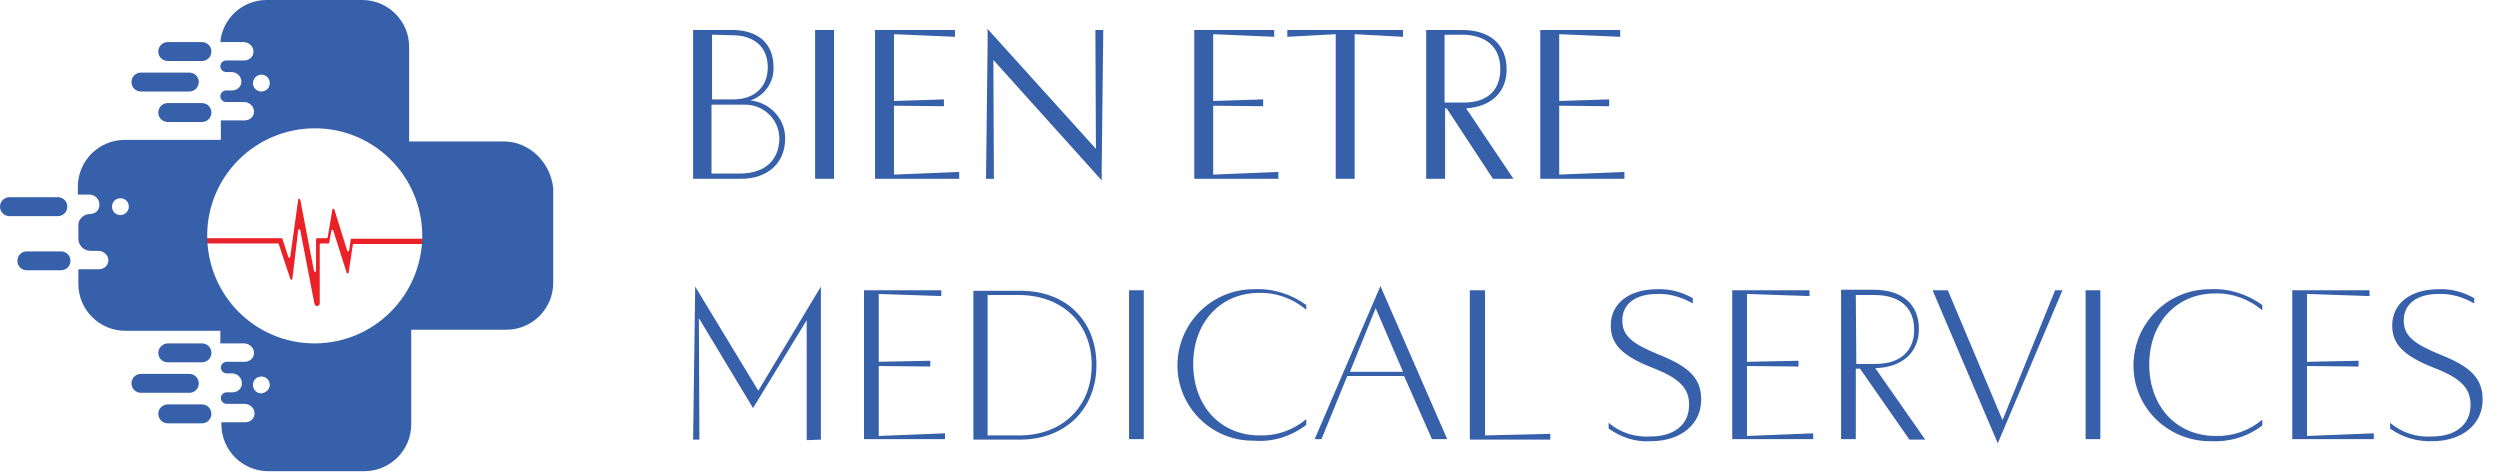
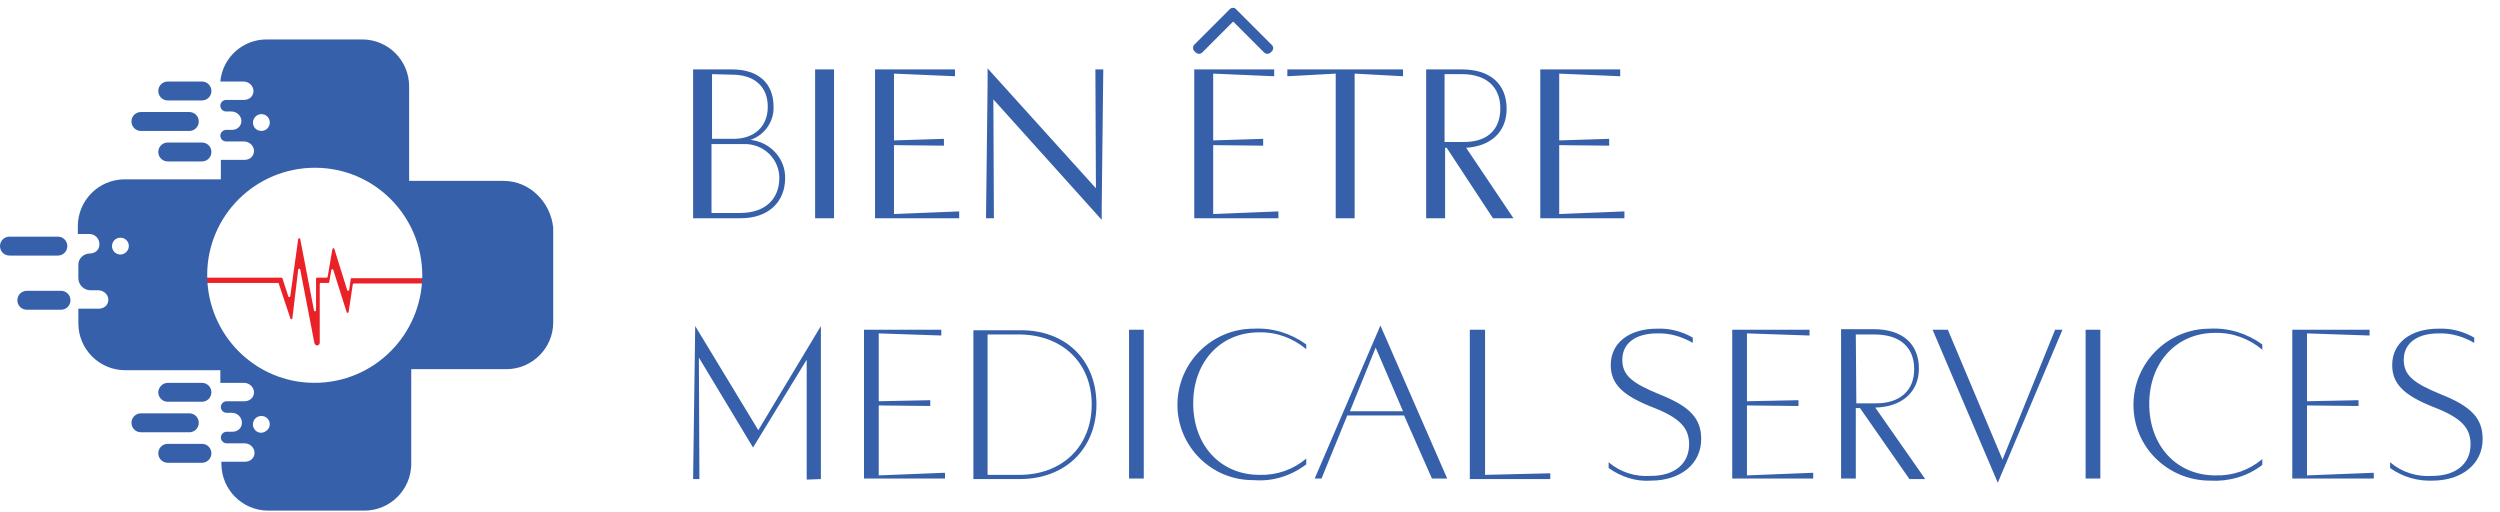
- <svg xmlns="http://www.w3.org/2000/svg" version="1.1" id="Layer_1" x="0px" y="0px" viewBox="0 0 475.4 89.8" style="enable-background:new 0 0 475.4 89.8;" xml:space="preserve">
+ <svg xmlns="http://www.w3.org/2000/svg" version="1.1" id="Layer_1" x="0px" y="0px" viewBox="0 0 475.4 97.3" style="enable-background:new 0 0 475.4 97.3;" xml:space="preserve">
  <style type="text/css">
	.st0{fill:#3760AA;}
	.st1{fill:#EA2127;}
</style>
-   <path class="st0" d="M462.5,83.9c5.7,0,9.6-3.2,9.6-7.9c0-3.9-2.1-6.2-7.9-8.5c-5.4-2.2-7.1-3.7-7.1-6.6c0-3.1,2.5-5,6.6-5  c2.4-0.1,4.7,0.6,6.8,1.8v-1c-2.1-1.2-4.4-1.8-6.8-1.7c-5.3,0-8.8,2.7-8.8,6.9c0,3.6,2.2,5.8,8.1,8.1c5.1,2,6.8,3.9,6.8,7  c0,3.7-2.8,6-7.3,6c-2.9,0.2-5.8-0.7-8-2.6v1.1C456.9,83.2,459.7,84,462.5,83.9 M438.7,82.9V69.6l9.8,0.1v-1.1l-9.8,0.2V55.9  l11.9,0.4v-1.1h-14.7v28.3h15.5v-1.1L438.7,82.9z M420.3,83.9c3.5,0.2,7.1-0.8,9.9-3v-1.1c-2.5,2.1-5.6,3.2-8.9,3.1  c-7.4,0-12.6-5.6-12.6-13.6c0-7.9,5.2-13.5,12.5-13.5c3.3-0.1,6.5,1.1,9,3.2V58c-2.9-2.1-6.4-3.2-10-3c-8,0-14.5,6.5-14.5,14.5  S412.2,83.9,420.3,83.9L420.3,83.9L420.3,83.9 M399.4,55.2h-2.8v28.3h2.8V55.2z M379.9,84.3l12.3-29.1h-1.4l-10,24.7l-10.4-24.7  h-2.9L379.9,84.3z M352.9,56.1h3.5c5,0,7.6,2.5,7.6,6.6s-2.7,6.5-7.3,6.5H353L352.9,56.1z M363.1,83.6h3l-9.5-13.6  c5.1-0.1,8.3-3,8.3-7.4c0-4.7-3.1-7.5-8.6-7.5h-6.2v28.4h2.8V70.1h0.8L363.1,83.6z M332.2,82.9V69.6l9.8,0.1v-1.1l-9.8,0.2V55.9  l11.9,0.4v-1.1h-14.7v28.3h15.4v-1.1L332.2,82.9z M313.9,83.9c5.7,0,9.6-3.2,9.6-7.9c0-3.9-2.1-6.2-7.9-8.5  c-5.4-2.2-7.1-3.7-7.1-6.6c0-3.1,2.5-5,6.6-5c2.4-0.1,4.7,0.6,6.8,1.8v-1c-2.1-1.2-4.4-1.8-6.8-1.7c-5.3,0-8.8,2.7-8.8,6.9  c0,3.6,2.2,5.8,8.1,8.1c5.1,2,6.8,3.9,6.8,7c0,3.7-2.8,6-7.3,6c-2.9,0.2-5.8-0.7-8-2.6v1.1C308.3,83.2,311.1,84.1,313.9,83.9   M282.4,82.8V55.2h-2.9v28.4h15.3v-1.1L282.4,82.8z M256.7,70.7l4.9-12.1l5.2,12.1H256.7z M272.3,83.5h2.9l-12.7-29.1l-12.5,29.1  h1.3l4.9-12h10.8L272.3,83.5z M238.4,83.8c3.6,0.3,7.1-0.8,10-3v-1.1c-2.5,2.1-5.6,3.2-8.9,3.1c-7.4,0-12.6-5.6-12.6-13.6  c0-7.9,5.2-13.5,12.5-13.5c3.3-0.1,6.5,1.1,9,3.2V58c-2.9-2.1-6.4-3.2-10-3c-8,0-14.5,6.5-14.5,14.5  C223.9,77.4,230.4,83.9,238.4,83.8L238.4,83.8 M217.5,55.2h-2.8v28.3h2.8V55.2z M193.8,82.8h-6V56.1h5.9c8.3,0,13.9,5.4,13.9,13.3  S202.1,82.8,193.8,82.8 M193.9,55.3h-8.8v28.3h8.8c8.7,0,14.6-5.8,14.6-14.2S202.7,55.2,193.9,55.3 M167.1,82.9V69.6l9.8,0.1v-1.1  l-9.8,0.2V55.9l11.9,0.4v-1.1h-14.7v28.3h15.4v-1.1L167.1,82.9z M156.1,83.6V54.5l-11.9,19.8l-12-19.8l-0.4,29.1h1.2l-0.1-23.1  l10.3,17.1l10.2-16.7v22.8L156.1,83.6z M296.5,33.2V20.1l9.5,0.1v-1.3l-9.5,0.3V6.5l11.6,0.5V5.7h-15.2V34h16v-1.3L296.5,33.2z   M278,6.6c4.6,0,7.3,2.4,7.3,6.5s-2.5,6.4-6.9,6.4h-3.7V6.6H278z M283.9,34h3.9l-9-13.4c4.8-0.3,7.7-3.1,7.7-7.4  c0-4.8-3.2-7.5-8.5-7.5h-6.8V34h3.6V20.6h0.3L283.9,34z M266.8,5.7h-22V7l9.2-0.5V34h3.6V6.5l9.2,0.5L266.8,5.7z M230.7,33.2V20.1  l9.5,0.1v-1.3l-9.5,0.3V6.5l11.6,0.5V5.7h-15.2V34h16v-1.3L230.7,33.2z M208.3,5.7l0.1,22.6L187.8,5.5v3.1L187.5,34h1.5l-0.1-22.6  l20.6,22.9V32l0.3-26.3L208.3,5.7z M170,33.2V20.1l9.5,0.1v-1.3l-9.5,0.3V6.5l11.6,0.5V5.7h-15.2V34h16v-1.3L170,33.2z M158.6,5.7  H155V34h3.6V5.7z M140.7,33h-5.4V19.9h6.2c3.6-0.1,6.6,2.7,6.7,6.3c0,0.1,0,0.2,0,0.3C148.1,30.4,145.5,33,140.7,33 M139.2,6.7  c4.3,0,6.8,2.3,6.8,6.1s-2.6,6.1-6.5,6.1h-4.1V6.6L139.2,6.7z M142.7,19.1c2.7-0.9,4.5-3.5,4.4-6.3c0-4.5-2.9-7.1-7.9-7.1h-7.4V34  h9.1c5.2,0,8.4-3.1,8.4-7.6C149.4,22.7,146.5,19.5,142.7,19.1" />
-   <path class="st1" d="M104.6,45.6v0.6c0,0.1-0.1,0.2-0.2,0.2h0h-5c-0.1,0-0.1-0.1-0.2-0.1l-0.3-2.1c0-0.1-0.1-0.2-0.2-0.2  c-0.1,0-0.2,0.1-0.2,0.2l-2.4,7.7c0,0.1-0.1,0.2-0.2,0.2c-0.1,0-0.2-0.1-0.2-0.2l-0.9-5.3c0-0.1-0.1-0.1-0.2-0.1h-1.8  c-0.1,0-0.2-0.1-0.2-0.2v0l0,0v-6c0-0.1-0.1-0.2-0.2-0.2c-0.1,0-0.2,0.1-0.2,0.2l-2.6,13.5c0,0.1-0.1,0.2-0.2,0.2  c-0.1,0-0.2-0.1-0.2-0.2L88,42.9c0-0.1-0.1-0.2-0.2-0.2c-0.1,0-0.2,0.1-0.2,0.2l-1.1,3.4c0,0.1-0.1,0.1-0.2,0.1h-19  c-0.1,0-0.1,0.1-0.2,0.1l-0.8,5.3c0,0.1-0.1,0.2-0.2,0.2c-0.1,0-0.2-0.1-0.2-0.2l-2.5-7.9c0-0.1-0.1-0.2-0.2-0.2  c-0.1,0-0.2,0.1-0.2,0.2l-0.4,2.3c0,0.1-0.1,0.1-0.2,0.1H61c-0.1,0-0.2,0.1-0.2,0.2v0l0,0v11.2c0,0.3-0.3,0.5-0.5,0.5  c-0.2,0-0.4-0.2-0.5-0.4l-2.7-14c0-0.1-0.1-0.2-0.2-0.2c-0.1,0-0.2,0.1-0.2,0.2L55.6,53c0,0.1-0.1,0.2-0.2,0.2  c-0.1,0-0.2-0.1-0.2-0.2L53,46.4c0-0.1-0.1-0.1-0.2-0.1H35.2c-0.1,0-0.2-0.1-0.2-0.2l0,0l0,0v-0.6c0-0.1,0.1-0.2,0.2-0.2h0h18.3  c0.1,0,0.1,0,0.2,0.1l1.1,3.4c0,0.1,0.1,0.2,0.2,0.2c0.1,0,0.2-0.1,0.2-0.2l1.5-10.8c0-0.1,0.1-0.2,0.2-0.2c0.1,0,0.2,0.1,0.2,0.2  l2.6,13.5c0,0.1,0.1,0.2,0.2,0.2c0.1,0,0.2-0.1,0.2-0.2v-6c0-0.1,0.1-0.2,0.2-0.2h0h1.8c0.1,0,0.1-0.1,0.2-0.1l0.9-5.3  c0-0.1,0.1-0.2,0.2-0.2c0.1,0,0.2,0.1,0.2,0.2l2.4,7.7c0,0.1,0.1,0.2,0.2,0.2c0.1,0,0.2-0.1,0.2-0.2l0.3-2.1c0-0.1,0.1-0.1,0.2-0.1  h19.2c0.1,0,0.1,0,0.2-0.1l2.2-6.6c0-0.1,0.1-0.2,0.2-0.2c0.1,0,0.2,0.1,0.2,0.2l1.3,9.2c0,0.1,0.1,0.2,0.2,0.2  c0.1,0,0.2-0.1,0.2-0.2l2.7-14c0.1-0.3,0.4-0.4,0.6-0.4c0.2,0.1,0.4,0.2,0.4,0.5v11.1c0,0.1,0.1,0.2,0.2,0.2h0h1.7  c0.1,0,0.1,0.1,0.2,0.1l0.4,2.3c0,0.1,0.1,0.2,0.2,0.2c0.1,0,0.2-0.1,0.2-0.2l2.5-7.9c0-0.1,0.1-0.2,0.2-0.2c0.1,0,0.2,0.1,0.2,0.2  l0.8,5.3c0,0.1,0.1,0.1,0.2,0.1h4.2C104.5,45.3,104.6,45.4,104.6,45.6C104.6,45.5,104.6,45.5,104.6,45.6L104.6,45.6z" />
-   <path class="st0" d="M95.8,26.9h-18v-18c0-4.9-4-8.9-8.9-8.9l0,0H50.7c-4.6,0-8.4,3.5-8.8,8h4.4c1,0,1.9,0.8,1.9,1.8c0,0,0,0,0,0  l0,0c0,1-0.8,1.7-1.8,1.7h-3.4c-0.6,0-1.1,0.5-1.1,1.1s0.5,1.1,1.1,1.1h1c1,0,1.9,0.8,1.9,1.8c0,0,0,0,0,0l0,0c0,1-0.8,1.7-1.8,1.7  h-1.1c-0.6,0-1.1,0.5-1.1,1.1s0.5,1.1,1.1,1.1h3.4c1,0,1.9,0.8,1.9,1.8c0,0,0,0,0,0l0,0c0,1-0.8,1.7-1.8,1.7h-4.5v3.7H23.7  c-4.9,0-8.9,4-8.9,8.9v1.5H17c1,0,1.9,0.8,1.9,1.9c0,0,0,0,0,0.1c0,1-0.8,1.7-1.8,1.7c-1.2,0-2.3,1-2.2,2.3v2.4c0,1.2,1,2.3,2.3,2.3  l0,0h1.5c1,0,1.9,0.8,1.9,1.8l0,0l0,0c0,1-0.8,1.7-1.8,1.7h-3.9V54c0,4.9,4,8.9,8.9,8.9l0,0h18.1v2.4h4.5c1,0,1.9,0.8,1.9,1.8v0l0,0  c0,1-0.8,1.7-1.8,1.7h-3.4c-0.6,0-1.1,0.5-1.1,1.1c0,0.6,0.5,1.1,1.1,1.1h1c1,0,1.9,0.8,1.9,1.9l0,0c0,1-0.8,1.7-1.8,1.7h-1.1  c-0.6,0-1.1,0.5-1.1,1.1c0,0.6,0.5,1.1,1.1,1.1h3.4c1,0,1.9,0.8,1.9,1.8v0l0,0c0,1-0.8,1.7-1.8,1.7h-4.5v0.4c0,4.9,4,8.9,8.9,8.9  h18.3c4.9,0,8.9-4,8.9-8.9v-18h18.1c4.9,0,8.9-4,8.9-8.9V35.8C104.7,30.9,100.7,26.9,95.8,26.9z M49.7,14.2c0.9,0,1.6,0.7,1.6,1.6  s-0.7,1.6-1.6,1.6c-0.9,0-1.6-0.7-1.6-1.6v0l0,0C48.1,15,48.8,14.2,49.7,14.2z M22.9,40.9c-0.9,0-1.6-0.7-1.6-1.6  c0-0.9,0.7-1.6,1.6-1.6s1.6,0.7,1.6,1.6C24.5,40.1,23.8,40.9,22.9,40.9L22.9,40.9z M49.7,74.8c-0.9,0-1.6-0.7-1.6-1.6  c0-0.9,0.7-1.6,1.6-1.6c0.9,0,1.6,0.7,1.6,1.6C51.3,74,50.6,74.7,49.7,74.8L49.7,74.8z M59.8,65.3c-11.3,0-20.4-9.2-20.4-20.5  c0-11.3,9.2-20.4,20.5-20.4c11.3,0,20.4,9.2,20.4,20.5C80.2,56.2,71.1,65.3,59.8,65.3L59.8,65.3z" />
-   <path class="st0" d="M31.9,8h6.5c1,0,1.8,0.8,1.8,1.8v0c0,1-0.8,1.8-1.8,1.8h-6.5c-1,0-1.8-0.8-1.8-1.8v0C30.1,8.8,30.9,8,31.9,8z" />
-   <path class="st0" d="M26.8,13.8H36c1,0,1.8,0.8,1.8,1.8v0c0,1-0.8,1.8-1.8,1.8h-9.2c-1,0-1.8-0.8-1.8-1.8v0  C25,14.6,25.8,13.8,26.8,13.8z" />
-   <path class="st0" d="M31.9,19.6h6.5c1,0,1.8,0.8,1.8,1.8v0c0,1-0.8,1.8-1.8,1.8h-6.5c-1,0-1.8-0.8-1.8-1.8v0  C30.1,20.4,30.9,19.6,31.9,19.6z" />
-   <path class="st0" d="M1.8,37.5H11c1,0,1.8,0.8,1.8,1.8v0c0,1-0.8,1.8-1.8,1.8H1.8c-1,0-1.8-0.8-1.8-1.8v0C0,38.3,0.8,37.5,1.8,37.5z  " />
-   <path class="st0" d="M5.1,47.8h6.5c1,0,1.8,0.8,1.8,1.8v0c0,1-0.8,1.8-1.8,1.8H5.1c-1,0-1.8-0.8-1.8-1.8v0  C3.3,48.6,4.1,47.8,5.1,47.8z" />
-   <path class="st0" d="M31.9,65.3h6.5c1,0,1.8,0.8,1.8,1.8v0c0,1-0.8,1.8-1.8,1.8h-6.5c-1,0-1.8-0.8-1.8-1.8v0  C30.1,66.2,30.9,65.3,31.9,65.3z" />
-   <path class="st0" d="M26.8,71.1H36c1,0,1.8,0.8,1.8,1.8v0c0,1-0.8,1.8-1.8,1.8h-9.2c-1,0-1.8-0.8-1.8-1.8v0  C25,71.9,25.8,71.1,26.8,71.1z" />
-   <path class="st0" d="M31.9,76.9h6.5c1,0,1.8,0.8,1.8,1.8v0c0,1-0.8,1.8-1.8,1.8h-6.5c-1,0-1.8-0.8-1.8-1.8v0  C30.1,77.7,30.9,76.9,31.9,76.9z" />
+   <path class="st0" d="M462.5,91.4c5.7,0,9.6-3.2,9.6-7.9c0-3.9-2.1-6.2-7.9-8.5c-5.4-2.2-7.1-3.7-7.1-6.6c0-3.1,2.5-5,6.6-5  c2.4-0.1,4.7,0.6,6.8,1.8v-1c-2.1-1.2-4.4-1.8-6.8-1.7c-5.3,0-8.8,2.7-8.8,6.9c0,3.6,2.2,5.8,8.1,8.1c5.1,2,6.8,3.9,6.8,7  c0,3.7-2.8,6-7.3,6c-2.9,0.2-5.8-0.7-8-2.6V89C456.9,90.7,459.7,91.5,462.5,91.4 M438.7,90.4V77.1l9.8,0.1v-1.1l-9.8,0.2V63.4  l11.9,0.4v-1.1h-14.7V91h15.5v-1.1L438.7,90.4z M420.3,91.4c3.5,0.2,7.1-0.8,9.9-3v-1.1c-2.5,2.1-5.6,3.2-8.9,3.1  c-7.4,0-12.6-5.6-12.6-13.6c0-7.9,5.2-13.5,12.5-13.5c3.3-0.1,6.5,1.1,9,3.2v-1c-2.9-2.1-6.4-3.2-10-3c-8,0-14.5,6.5-14.5,14.5  S412.2,91.4,420.3,91.4L420.3,91.4L420.3,91.4 M399.4,62.7h-2.8V91h2.8V62.7z M379.9,91.8l12.3-29.1h-1.4l-10,24.7l-10.4-24.7h-2.9  L379.9,91.8z M352.9,63.6h3.5c5,0,7.6,2.5,7.6,6.6s-2.7,6.5-7.3,6.5H353L352.9,63.6z M363.1,91.1h3l-9.5-13.6c5.1-0.1,8.3-3,8.3-7.4  c0-4.7-3.1-7.5-8.6-7.5h-6.2V91h2.8V77.6h0.8L363.1,91.1z M332.2,90.4V77.1l9.8,0.1v-1.1l-9.8,0.2V63.4l11.9,0.4v-1.1h-14.7V91h15.4  v-1.1L332.2,90.4z M313.9,91.4c5.7,0,9.6-3.2,9.6-7.9c0-3.9-2.1-6.2-7.9-8.5c-5.4-2.2-7.1-3.7-7.1-6.6c0-3.1,2.5-5,6.6-5  c2.4-0.1,4.7,0.6,6.8,1.8v-1c-2.1-1.2-4.4-1.8-6.8-1.7c-5.3,0-8.8,2.7-8.8,6.9c0,3.6,2.2,5.8,8.1,8.1c5.1,2,6.8,3.9,6.8,7  c0,3.7-2.8,6-7.3,6c-2.9,0.2-5.8-0.7-8-2.6V89C308.3,90.7,311.1,91.6,313.9,91.4 M282.4,90.3V62.7h-2.9v28.4h15.3V90L282.4,90.3z   M256.7,78.2l4.9-12.1l5.2,12.1H256.7z M272.3,91h2.9l-12.7-29.1L250,91h1.3l4.9-12H267L272.3,91z M238.4,91.3c3.6,0.3,7.1-0.8,10-3  v-1.1c-2.5,2.1-5.6,3.2-8.9,3.1c-7.4,0-12.6-5.6-12.6-13.6c0-7.9,5.2-13.5,12.5-13.5c3.3-0.1,6.5,1.1,9,3.2v-0.9  c-2.9-2.1-6.4-3.2-10-3c-8,0-14.5,6.5-14.5,14.5C223.9,84.9,230.4,91.4,238.4,91.3L238.4,91.3 M217.5,62.7h-2.8V91h2.8V62.7z   M193.8,90.3h-6V63.6h5.9c8.3,0,13.9,5.4,13.9,13.3S202.1,90.3,193.8,90.3 M193.9,62.8h-8.8v28.3h8.8c8.7,0,14.6-5.8,14.6-14.2  S202.7,62.7,193.9,62.8 M167.1,90.4V77.1l9.8,0.1v-1.1l-9.8,0.2V63.4l11.9,0.4v-1.1h-14.7V91h15.4v-1.1L167.1,90.4z M156.1,91.1V62  l-11.9,19.8l-12-19.8l-0.4,29.1h1.2L132.9,68l10.3,17.1l10.2-16.7v22.8L156.1,91.1z M296.5,40.7V27.6l9.5,0.1v-1.3l-9.5,0.3V14  l11.6,0.5v-1.3h-15.2v28.3h16v-1.3L296.5,40.7z M278,14.1c4.6,0,7.3,2.4,7.3,6.5s-2.5,6.4-6.9,6.4h-3.7V14.1H278z M283.9,41.5h3.9  l-9-13.4c4.8-0.3,7.7-3.1,7.7-7.4c0-4.8-3.2-7.5-8.5-7.5h-6.8v28.3h3.6V28.1h0.3L283.9,41.5z M266.8,13.2h-22v1.3L254,14v27.5h3.6  V14l9.2,0.5V13.2z M230.7,40.7V27.6l9.5,0.1v-1.3l-9.5,0.3V14l11.6,0.5v-1.3h-15.2v28.3h16v-1.3L230.7,40.7z M208.3,13.2l0.1,22.6  L187.8,13v3.1l-0.3,25.4h1.5l-0.1-22.6l20.6,22.9v-2.3l0.3-26.3L208.3,13.2z M170,40.7V27.6l9.5,0.1v-1.3l-9.5,0.3V14l11.6,0.5v-1.3  h-15.2v28.3h16v-1.3L170,40.7z M158.6,13.2H155v28.3h3.6V13.2z M140.7,40.5h-5.4V27.4h6.2c3.6-0.1,6.6,2.7,6.7,6.3  c0,0.1,0,0.2,0,0.3C148.1,37.9,145.5,40.5,140.7,40.5 M139.2,14.2c4.3,0,6.8,2.3,6.8,6.1s-2.6,6.1-6.5,6.1h-4.1V14.1L139.2,14.2z   M142.7,26.6c2.7-0.9,4.5-3.5,4.4-6.3c0-4.5-2.9-7.1-7.9-7.1h-7.4v28.3h9.1c5.2,0,8.4-3.1,8.4-7.6C149.4,30.2,146.5,27,142.7,26.6" />
+   <path class="st1" d="M104.6,53.1v0.6c0,0.1-0.1,0.2-0.2,0.2l0,0h-5c-0.1,0-0.1-0.1-0.2-0.1l-0.3-2.1c0-0.1-0.1-0.2-0.2-0.2  s-0.2,0.1-0.2,0.2l-2.4,7.7c0,0.1-0.1,0.2-0.2,0.2s-0.2-0.1-0.2-0.2l-0.9-5.3c0-0.1-0.1-0.1-0.2-0.1h-1.8c-0.1,0-0.2-0.1-0.2-0.2  l0,0l0,0v-6c0-0.1-0.1-0.2-0.2-0.2s-0.2,0.1-0.2,0.2l-2.6,13.5c0,0.1-0.1,0.2-0.2,0.2s-0.2-0.1-0.2-0.2L88,50.4  c0-0.1-0.1-0.2-0.2-0.2s-0.2,0.1-0.2,0.2l-1.1,3.4c0,0.1-0.1,0.1-0.2,0.1h-19c-0.1,0-0.1,0.1-0.2,0.1l-0.8,5.3  c0,0.1-0.1,0.2-0.2,0.2s-0.2-0.1-0.2-0.2l-2.5-7.9c0-0.1-0.1-0.2-0.2-0.2c-0.1,0-0.2,0.1-0.2,0.2l-0.4,2.3c0,0.1-0.1,0.1-0.2,0.1H61  c-0.1,0-0.2,0.1-0.2,0.2l0,0l0,0v11.2c0,0.3-0.3,0.5-0.5,0.5s-0.4-0.2-0.5-0.4l-2.7-14c0-0.1-0.1-0.2-0.2-0.2  c-0.1,0-0.2,0.1-0.2,0.2l-1.1,9.2c0,0.1-0.1,0.2-0.2,0.2c-0.1,0-0.2-0.1-0.2-0.2L53,53.9c0-0.1-0.1-0.1-0.2-0.1H35.2  c-0.1,0-0.2-0.1-0.2-0.2l0,0l0,0V53c0-0.1,0.1-0.2,0.2-0.2l0,0h18.3c0.1,0,0.1,0,0.2,0.1l1.1,3.4c0,0.1,0.1,0.2,0.2,0.2  c0.1,0,0.2-0.1,0.2-0.2l1.5-10.8c0-0.1,0.1-0.2,0.2-0.2c0.1,0,0.2,0.1,0.2,0.2L59.7,59c0,0.1,0.1,0.2,0.2,0.2c0.1,0,0.2-0.1,0.2-0.2  v-6c0-0.1,0.1-0.2,0.2-0.2l0,0h1.8c0.1,0,0.1-0.1,0.2-0.1l0.9-5.3c0-0.1,0.1-0.2,0.2-0.2c0.1,0,0.2,0.1,0.2,0.2l2.4,7.7  c0,0.1,0.1,0.2,0.2,0.2s0.2-0.1,0.2-0.2l0.3-2.1c0-0.1,0.1-0.1,0.2-0.1h19.2c0.1,0,0.1,0,0.2-0.1l2.2-6.6c0-0.1,0.1-0.2,0.2-0.2  s0.2,0.1,0.2,0.2l1.3,9.2c0,0.1,0.1,0.2,0.2,0.2s0.2-0.1,0.2-0.2l2.7-14c0.1-0.3,0.4-0.4,0.6-0.4c0.2,0.1,0.4,0.2,0.4,0.5v11.1  c0,0.1,0.1,0.2,0.2,0.2l0,0h1.7c0.1,0,0.1,0.1,0.2,0.1l0.4,2.3c0,0.1,0.1,0.2,0.2,0.2s0.2-0.1,0.2-0.2l2.5-7.9  c0-0.1,0.1-0.2,0.2-0.2s0.2,0.1,0.2,0.2l0.8,5.3c0,0.1,0.1,0.1,0.2,0.1h4.2C104.5,52.8,104.6,52.9,104.6,53.1  C104.6,53,104.6,53,104.6,53.1L104.6,53.1z" />
+   <path class="st0" d="M95.8,34.4h-18v-18c0-4.9-4-8.9-8.9-8.9l0,0H50.7c-4.6,0-8.4,3.5-8.8,8h4.4c1,0,1.9,0.8,1.9,1.8l0,0l0,0  c0,1-0.8,1.7-1.8,1.7H43c-0.6,0-1.1,0.5-1.1,1.1s0.5,1.1,1.1,1.1h1c1,0,1.9,0.8,1.9,1.8l0,0l0,0c0,1-0.8,1.7-1.8,1.7H43  c-0.6,0-1.1,0.5-1.1,1.1s0.5,1.1,1.1,1.1h3.4c1,0,1.9,0.8,1.9,1.8l0,0l0,0c0,1-0.8,1.7-1.8,1.7H42v3.7H23.7c-4.9,0-8.9,4-8.9,8.9  v1.5H17c1,0,1.9,0.8,1.9,1.9c0,0,0,0,0,0.1c0,1-0.8,1.7-1.8,1.7c-1.2,0-2.3,1-2.2,2.3v2.4c0,1.2,1,2.3,2.3,2.3l0,0h1.5  c1,0,1.9,0.8,1.9,1.8l0,0l0,0c0,1-0.8,1.7-1.8,1.7h-3.9v2.8c0,4.9,4,8.9,8.9,8.9l0,0h18.1v2.4h4.5c1,0,1.9,0.8,1.9,1.8l0,0l0,0  c0,1-0.8,1.7-1.8,1.7h-3.4c-0.6,0-1.1,0.5-1.1,1.1s0.5,1.1,1.1,1.1h1c1,0,1.9,0.8,1.9,1.9l0,0c0,1-0.8,1.7-1.8,1.7h-1.1  c-0.6,0-1.1,0.5-1.1,1.1s0.5,1.1,1.1,1.1h3.4c1,0,1.9,0.8,1.9,1.8l0,0l0,0c0,1-0.8,1.7-1.8,1.7h-4.5v0.4c0,4.9,4,8.9,8.9,8.9h18.3  c4.9,0,8.9-4,8.9-8.9v-18h18.1c4.9,0,8.9-4,8.9-8.9v-18C104.7,38.4,100.7,34.4,95.8,34.4z M49.7,21.7c0.9,0,1.6,0.7,1.6,1.6  c0,0.9-0.7,1.6-1.6,1.6c-0.9,0-1.6-0.7-1.6-1.6l0,0l0,0C48.1,22.5,48.8,21.7,49.7,21.7z M22.9,48.4c-0.9,0-1.6-0.7-1.6-1.6  c0-0.9,0.7-1.6,1.6-1.6s1.6,0.7,1.6,1.6C24.5,47.6,23.8,48.4,22.9,48.4L22.9,48.4z M49.7,82.3c-0.9,0-1.6-0.7-1.6-1.6  s0.7-1.6,1.6-1.6c0.9,0,1.6,0.7,1.6,1.6C51.3,81.5,50.6,82.2,49.7,82.3L49.7,82.3z M59.8,72.8c-11.3,0-20.4-9.2-20.4-20.5  s9.2-20.4,20.5-20.4s20.4,9.2,20.4,20.5C80.2,63.7,71.1,72.8,59.8,72.8L59.8,72.8z" />
+   <path class="st0" d="M31.9,15.5h6.5c1,0,1.8,0.8,1.8,1.8l0,0c0,1-0.8,1.8-1.8,1.8h-6.5c-1,0-1.8-0.8-1.8-1.8l0,0  C30.1,16.3,30.9,15.5,31.9,15.5z" />
+   <path class="st0" d="M26.8,21.3H36c1,0,1.8,0.8,1.8,1.8l0,0c0,1-0.8,1.8-1.8,1.8h-9.2c-1,0-1.8-0.8-1.8-1.8l0,0  C25,22.1,25.8,21.3,26.8,21.3z" />
+   <path class="st0" d="M31.9,27.1h6.5c1,0,1.8,0.8,1.8,1.8l0,0c0,1-0.8,1.8-1.8,1.8h-6.5c-1,0-1.8-0.8-1.8-1.8l0,0  C30.1,27.9,30.9,27.1,31.9,27.1z" />
+   <path class="st0" d="M1.8,45H11c1,0,1.8,0.8,1.8,1.8l0,0c0,1-0.8,1.8-1.8,1.8H1.8c-1,0-1.8-0.8-1.8-1.8l0,0C0,45.8,0.8,45,1.8,45z" />
+   <path class="st0" d="M5.1,55.3h6.5c1,0,1.8,0.8,1.8,1.8l0,0c0,1-0.8,1.8-1.8,1.8H5.1c-1,0-1.8-0.8-1.8-1.8l0,0  C3.3,56.1,4.1,55.3,5.1,55.3z" />
+   <path class="st0" d="M31.9,72.8h6.5c1,0,1.8,0.8,1.8,1.8l0,0c0,1-0.8,1.8-1.8,1.8h-6.5c-1,0-1.8-0.8-1.8-1.8l0,0  C30.1,73.7,30.9,72.8,31.9,72.8z" />
+   <path class="st0" d="M26.8,78.6H36c1,0,1.8,0.8,1.8,1.8l0,0c0,1-0.8,1.8-1.8,1.8h-9.2c-1,0-1.8-0.8-1.8-1.8l0,0  C25,79.4,25.8,78.6,26.8,78.6z" />
+   <path class="st0" d="M31.9,84.4h6.5c1,0,1.8,0.8,1.8,1.8l0,0c0,1-0.8,1.8-1.8,1.8h-6.5c-1,0-1.8-0.8-1.8-1.8l0,0  C30.1,85.2,30.9,84.4,31.9,84.4z" />
+   <path class="st0" d="M241.9,9.7l-0.3,0.3c-0.3,0.3-0.9,0.3-1.2,0l-5.9-5.9l-5.9,5.9c-0.3,0.3-0.9,0.3-1.2,0l-0.3-0.3  c-0.3-0.3-0.3-0.9,0-1.2l6.3-6.3l0.5-0.5c0.1-0.1,0.3-0.2,0.4-0.2c0.1,0,0.2,0,0.3,0c0.2,0,0.3,0.1,0.4,0.2l6.8,6.8  C242.2,8.8,242.2,9.4,241.9,9.7z" />
</svg>
